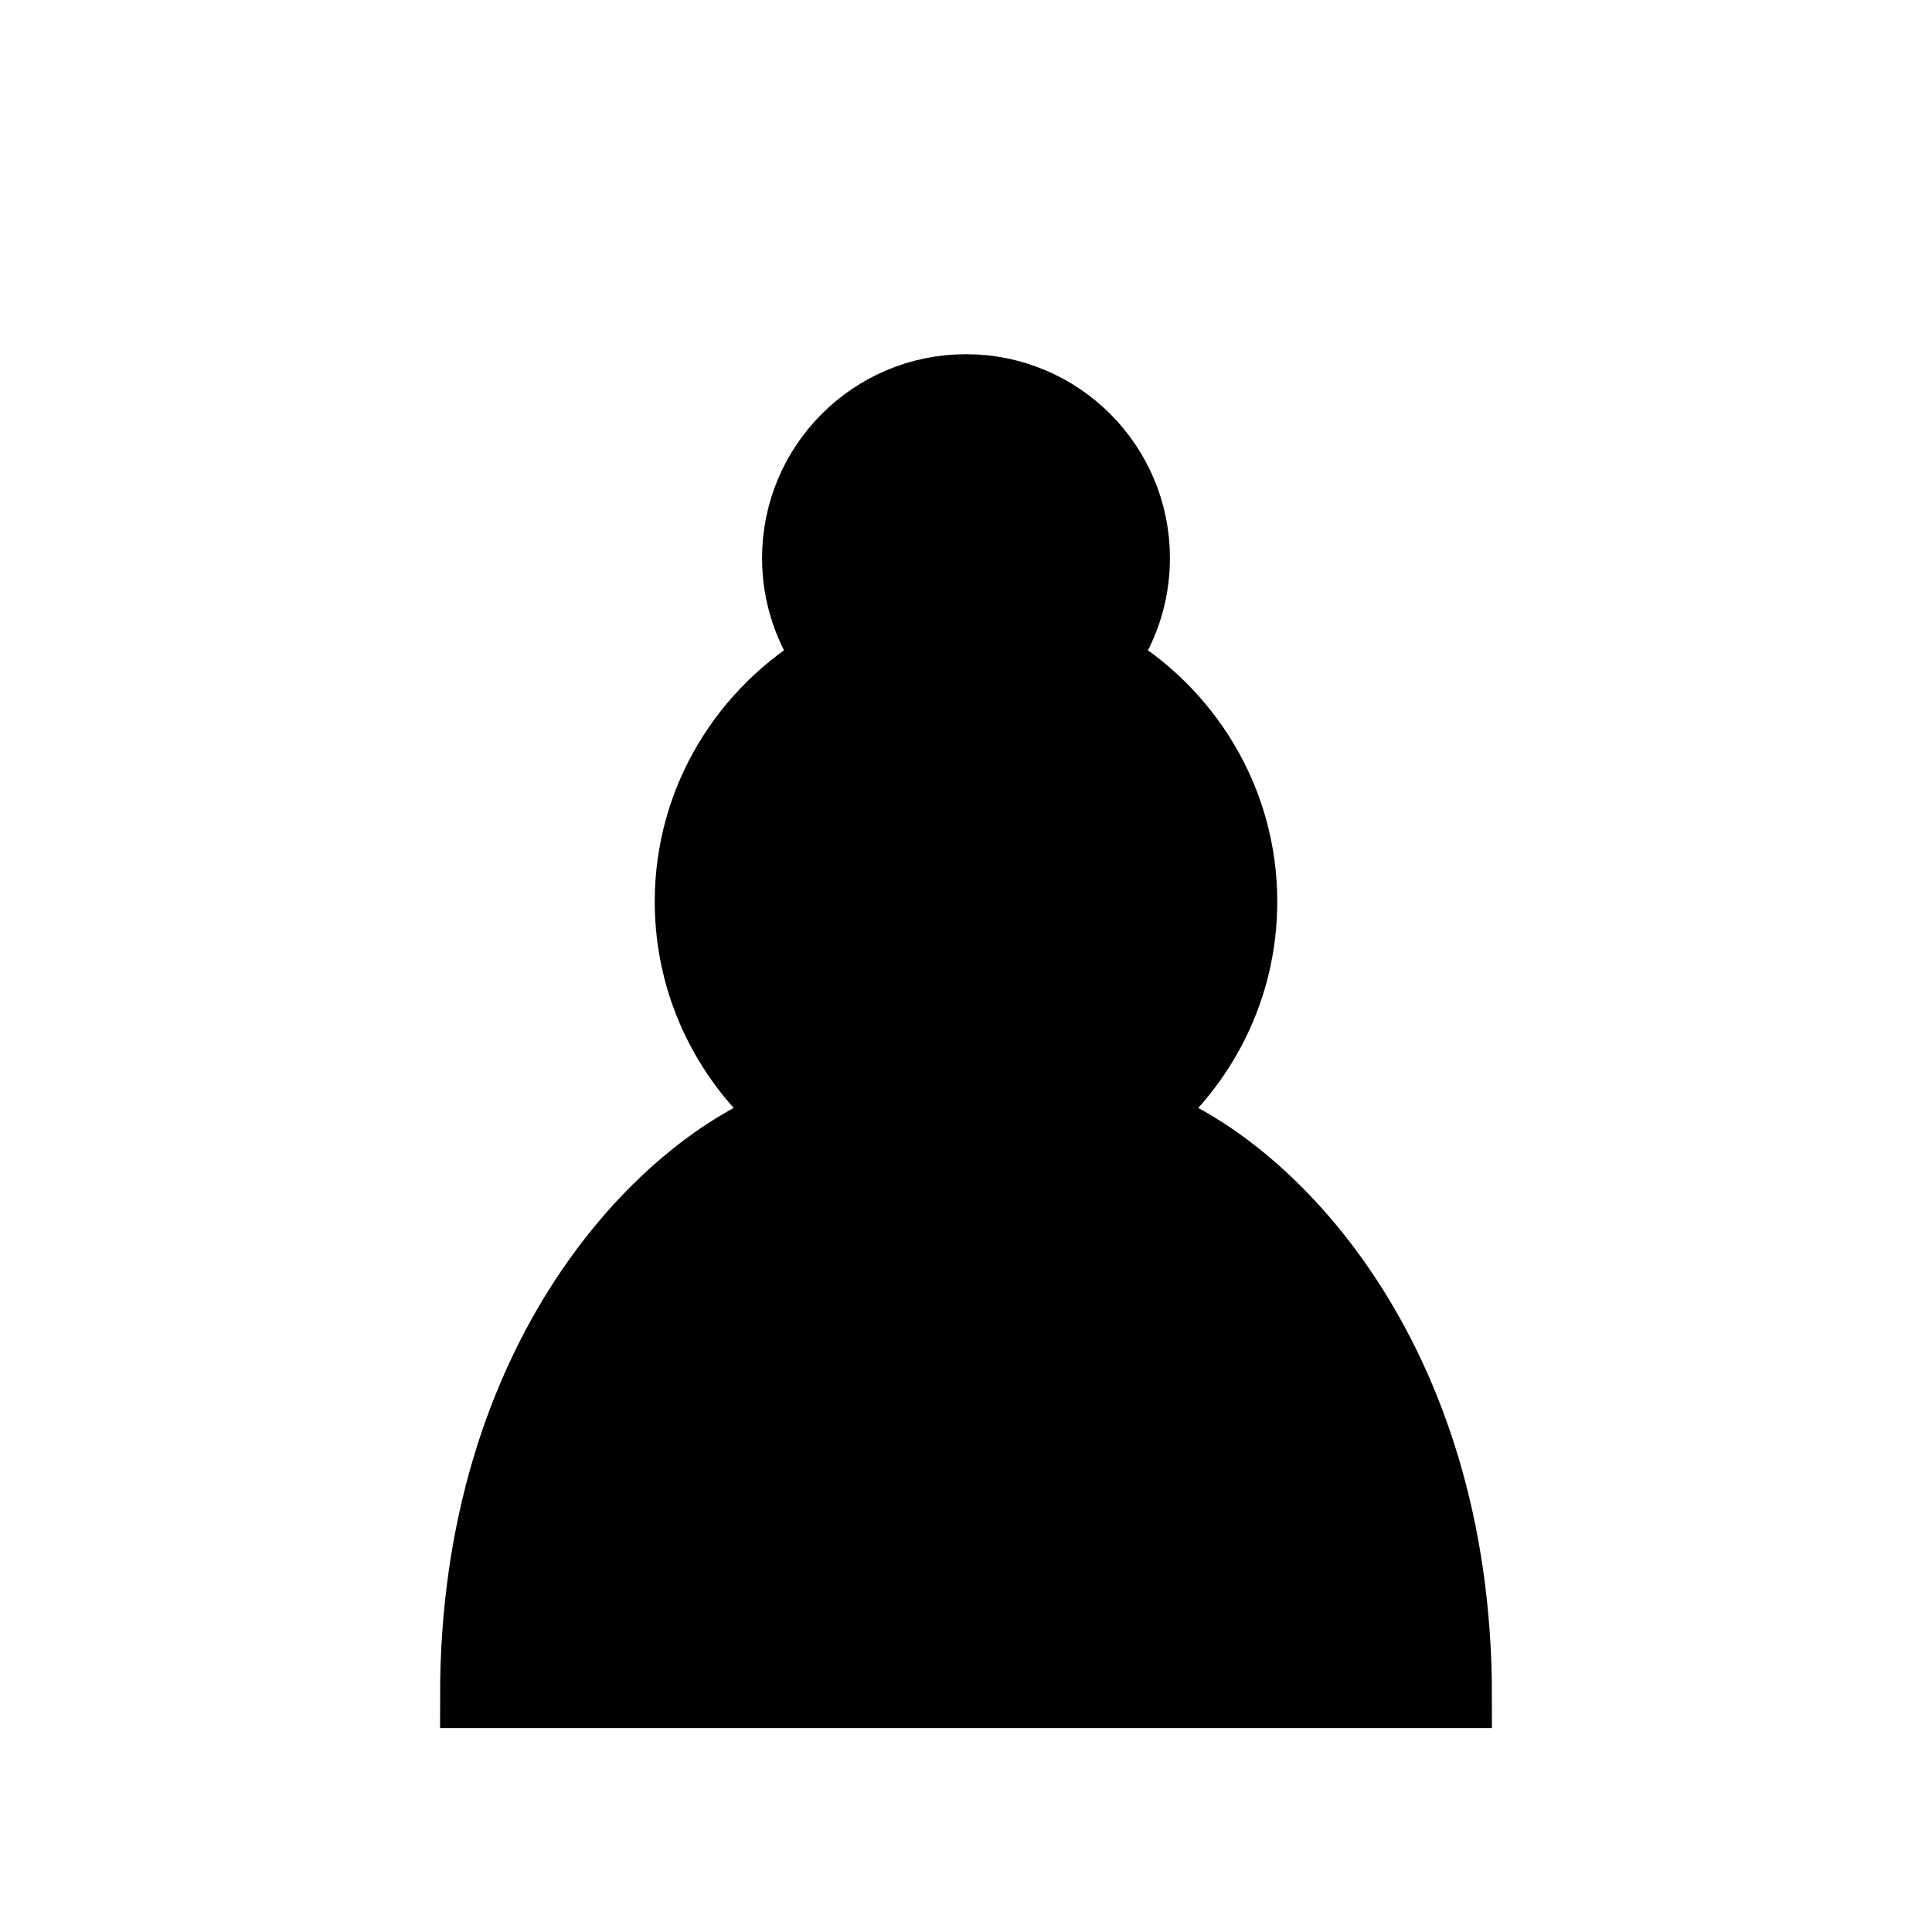
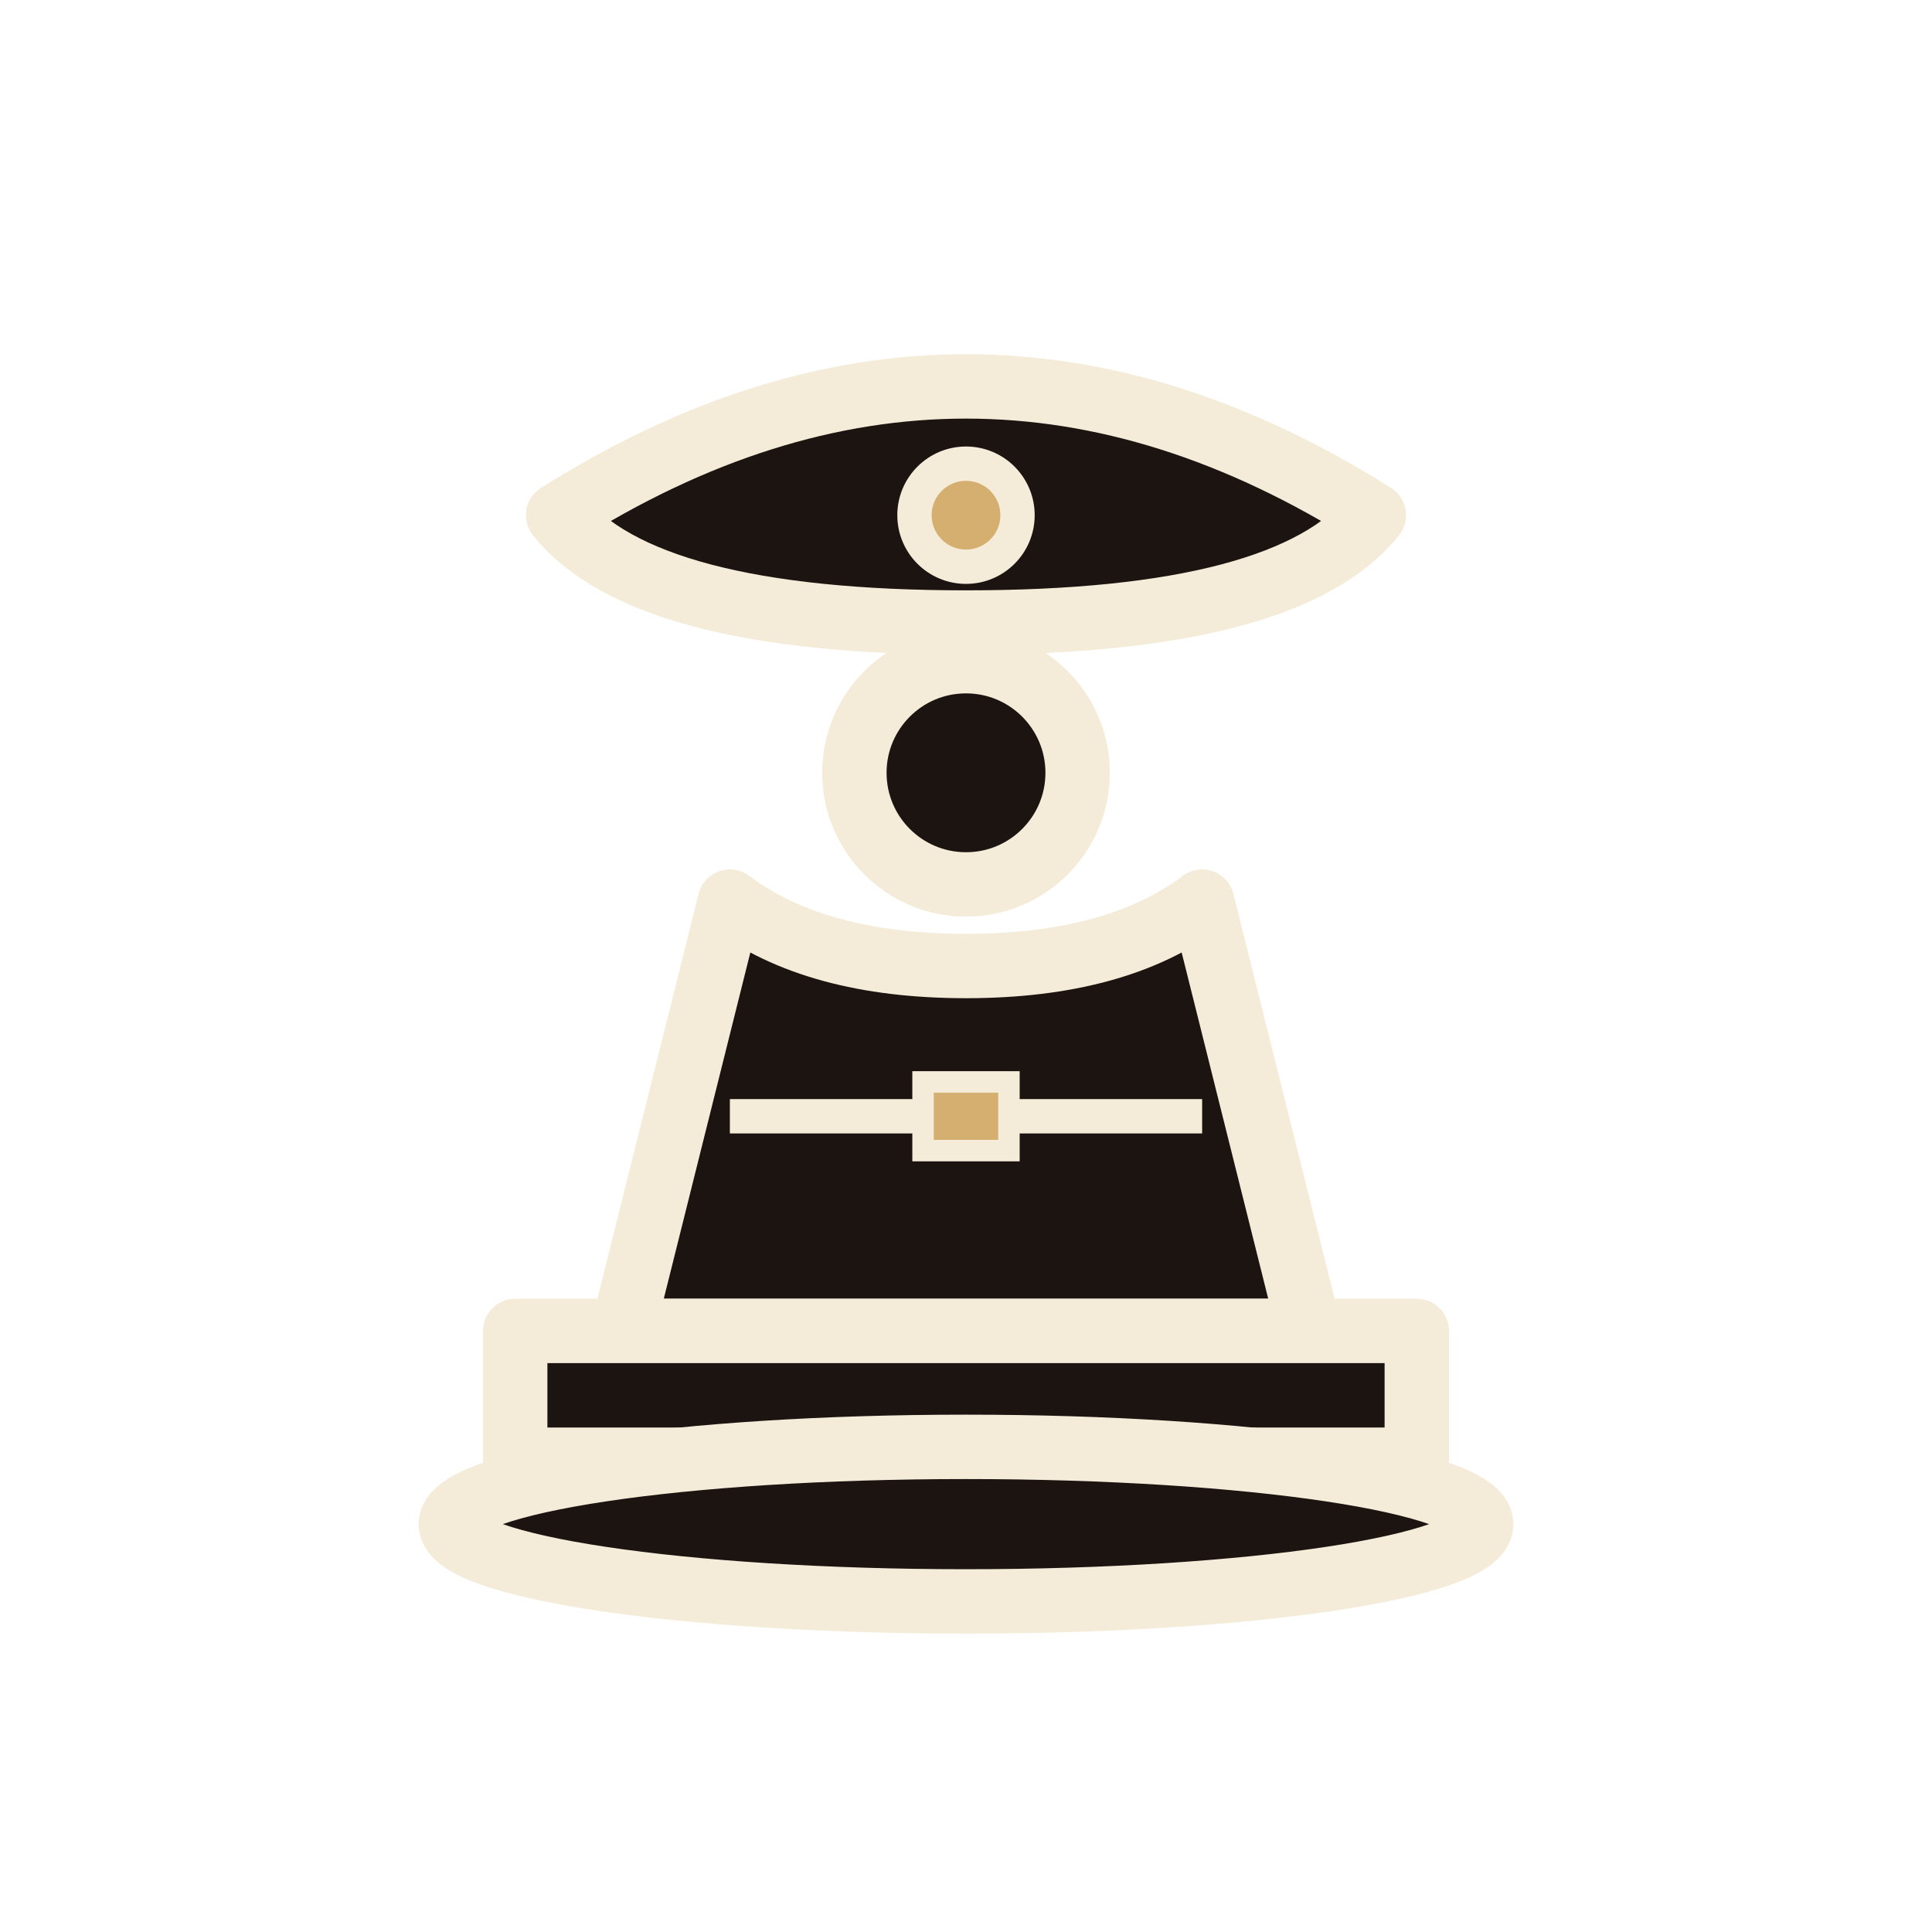
- <svg xmlns="http://www.w3.org/2000/svg" version="1.1" width="45" height="45">
-   <path d="m 22.5,9 c -2.21,0 -4,1.79 -4,4 0,0.89 0.29,1.71 0.78,2.38 C 17.33,16.5 16,18.59 16,21 c 0,2.03 0.94,3.84 2.41,5.03 C 15.41,27.09 11,31.58 11,39.5 H 34 C 34,31.58 29.59,27.09 26.59,26.03 28.06,24.84 29,23.03 29,21 29,18.59 27.67,16.5 25.72,15.38 26.21,14.71 26.5,13.89 26.5,13 c 0,-2.21 -1.79,-4 -4,-4 z" style="opacity:1; fill:#000000; fill-opacity:1; fill-rule:nonzero; stroke:#000000; stroke-width:1.5; stroke-linecap:round; stroke-linejoin:miter; stroke-miterlimit:4; stroke-dasharray:none; stroke-opacity:1;" />
+ <svg xmlns="http://www.w3.org/2000/svg" viewBox="0 0 45 45">
+   <g fill="#1B1410" stroke="#F4ECD8" stroke-width="1.5" stroke-linejoin="round">
+     <path d="M 13 12 Q 22.5 6 32 12 Q 30 14.5 22.5 14.5 Q 15 14.5 13 12 Z" />
+     <circle cx="22.5" cy="18" r="2.6" />
+     <path d="M 17 21 L 14.5 31 L 30.5 31 L 28 21 Q 26 22.5 22.5 22.5 Q 19 22.5 17 21 Z" />
+     <rect x="12" y="31" width="21" height="3" />
+     <ellipse cx="22.5" cy="35.5" rx="12" ry="1.8" />
+   </g>
+   <circle cx="22.5" cy="12" r="1.2" fill="#D4AF6F" stroke="#F4ECD8" stroke-width="0.8" />
+   <line x1="17" y1="26" x2="28" y2="26" stroke="#F4ECD8" stroke-width="0.8" />
+   <rect x="21.5" y="25.2" width="2" height="1.6" fill="#D4AF6F" stroke="#F4ECD8" stroke-width="0.5" />
</svg>
